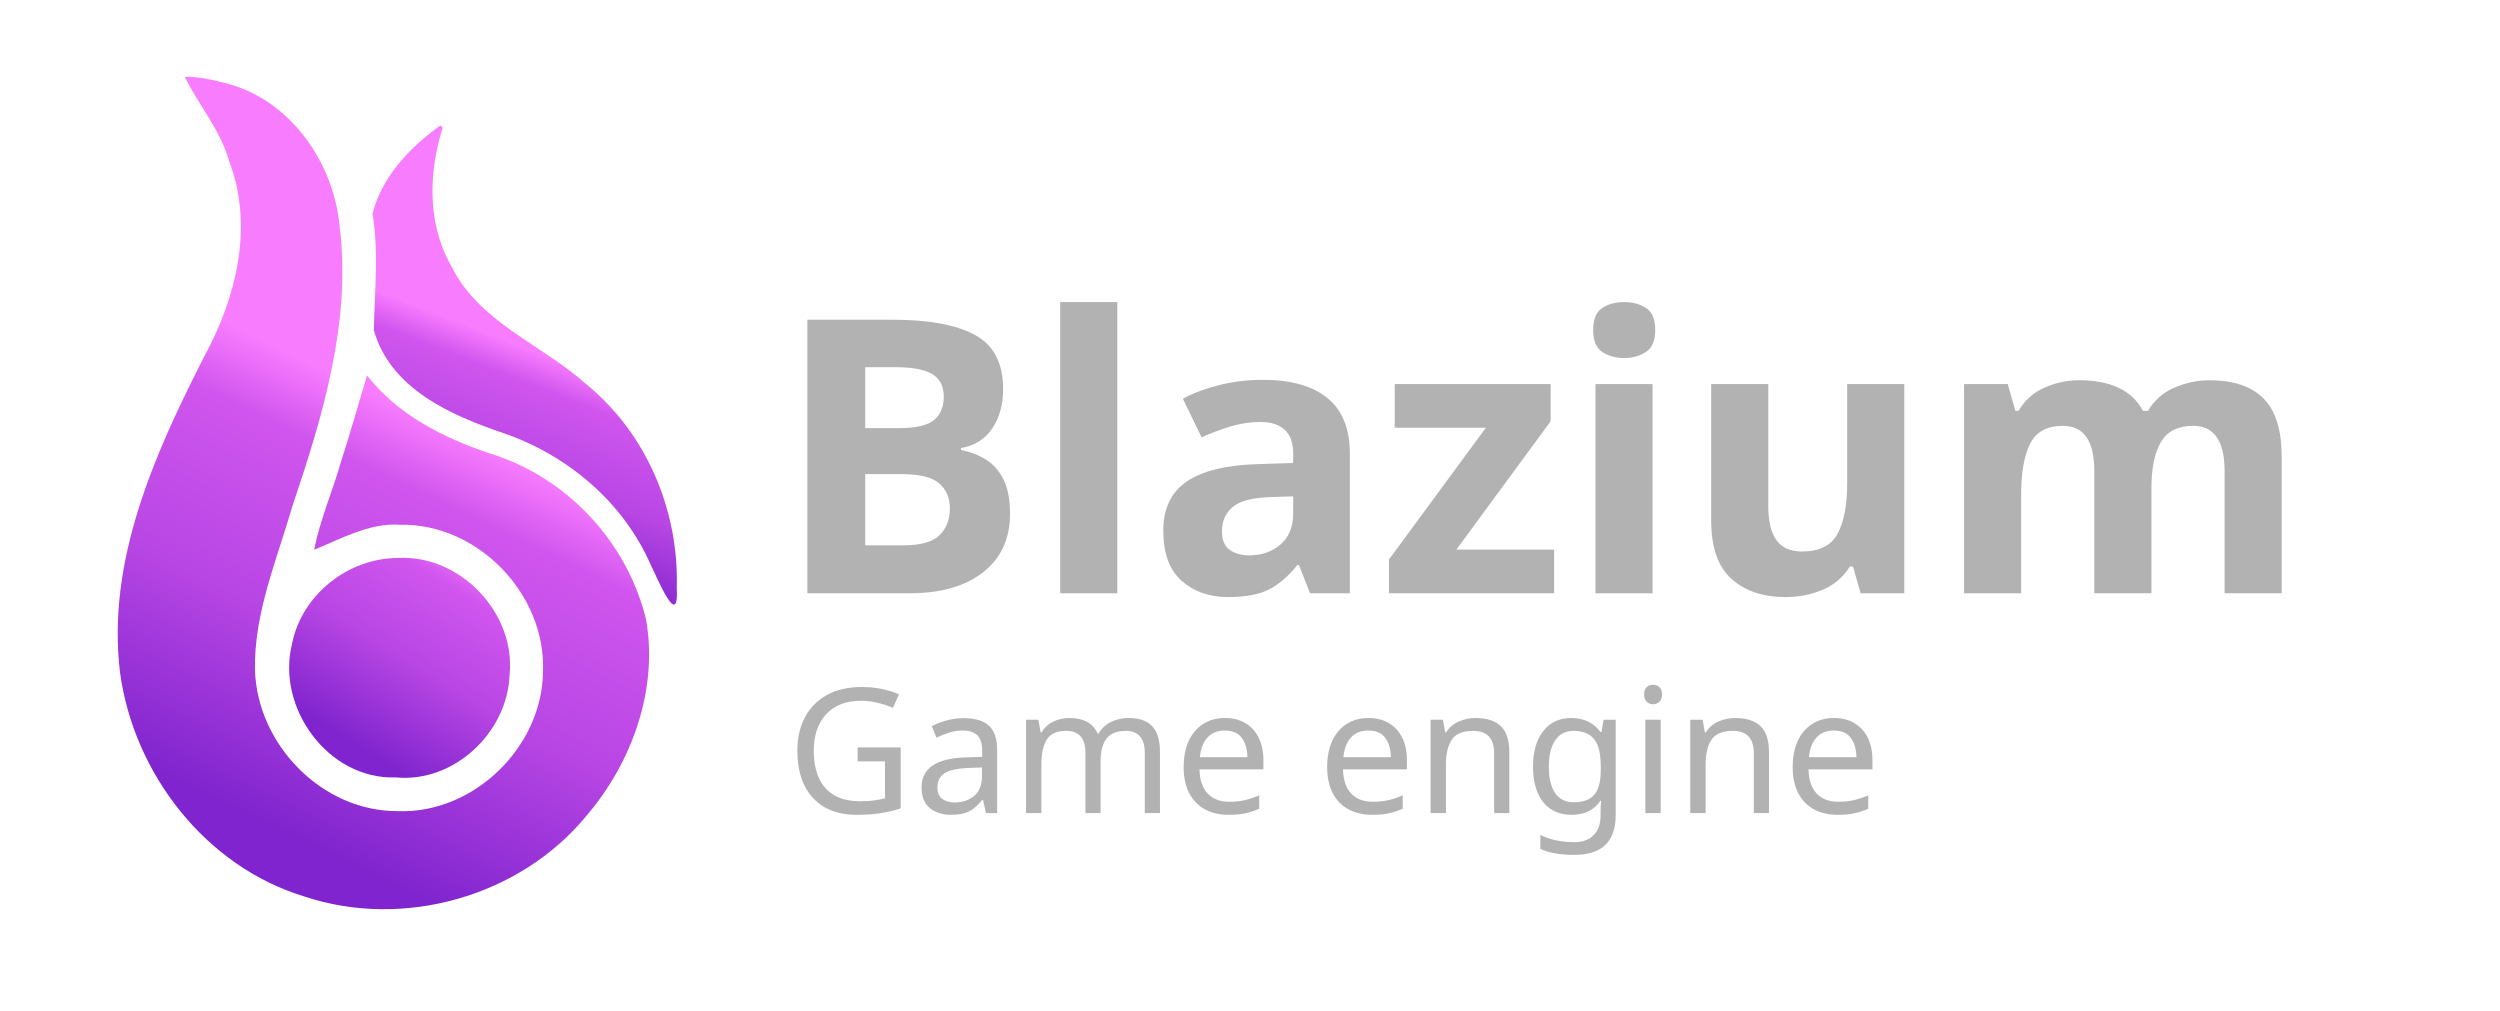
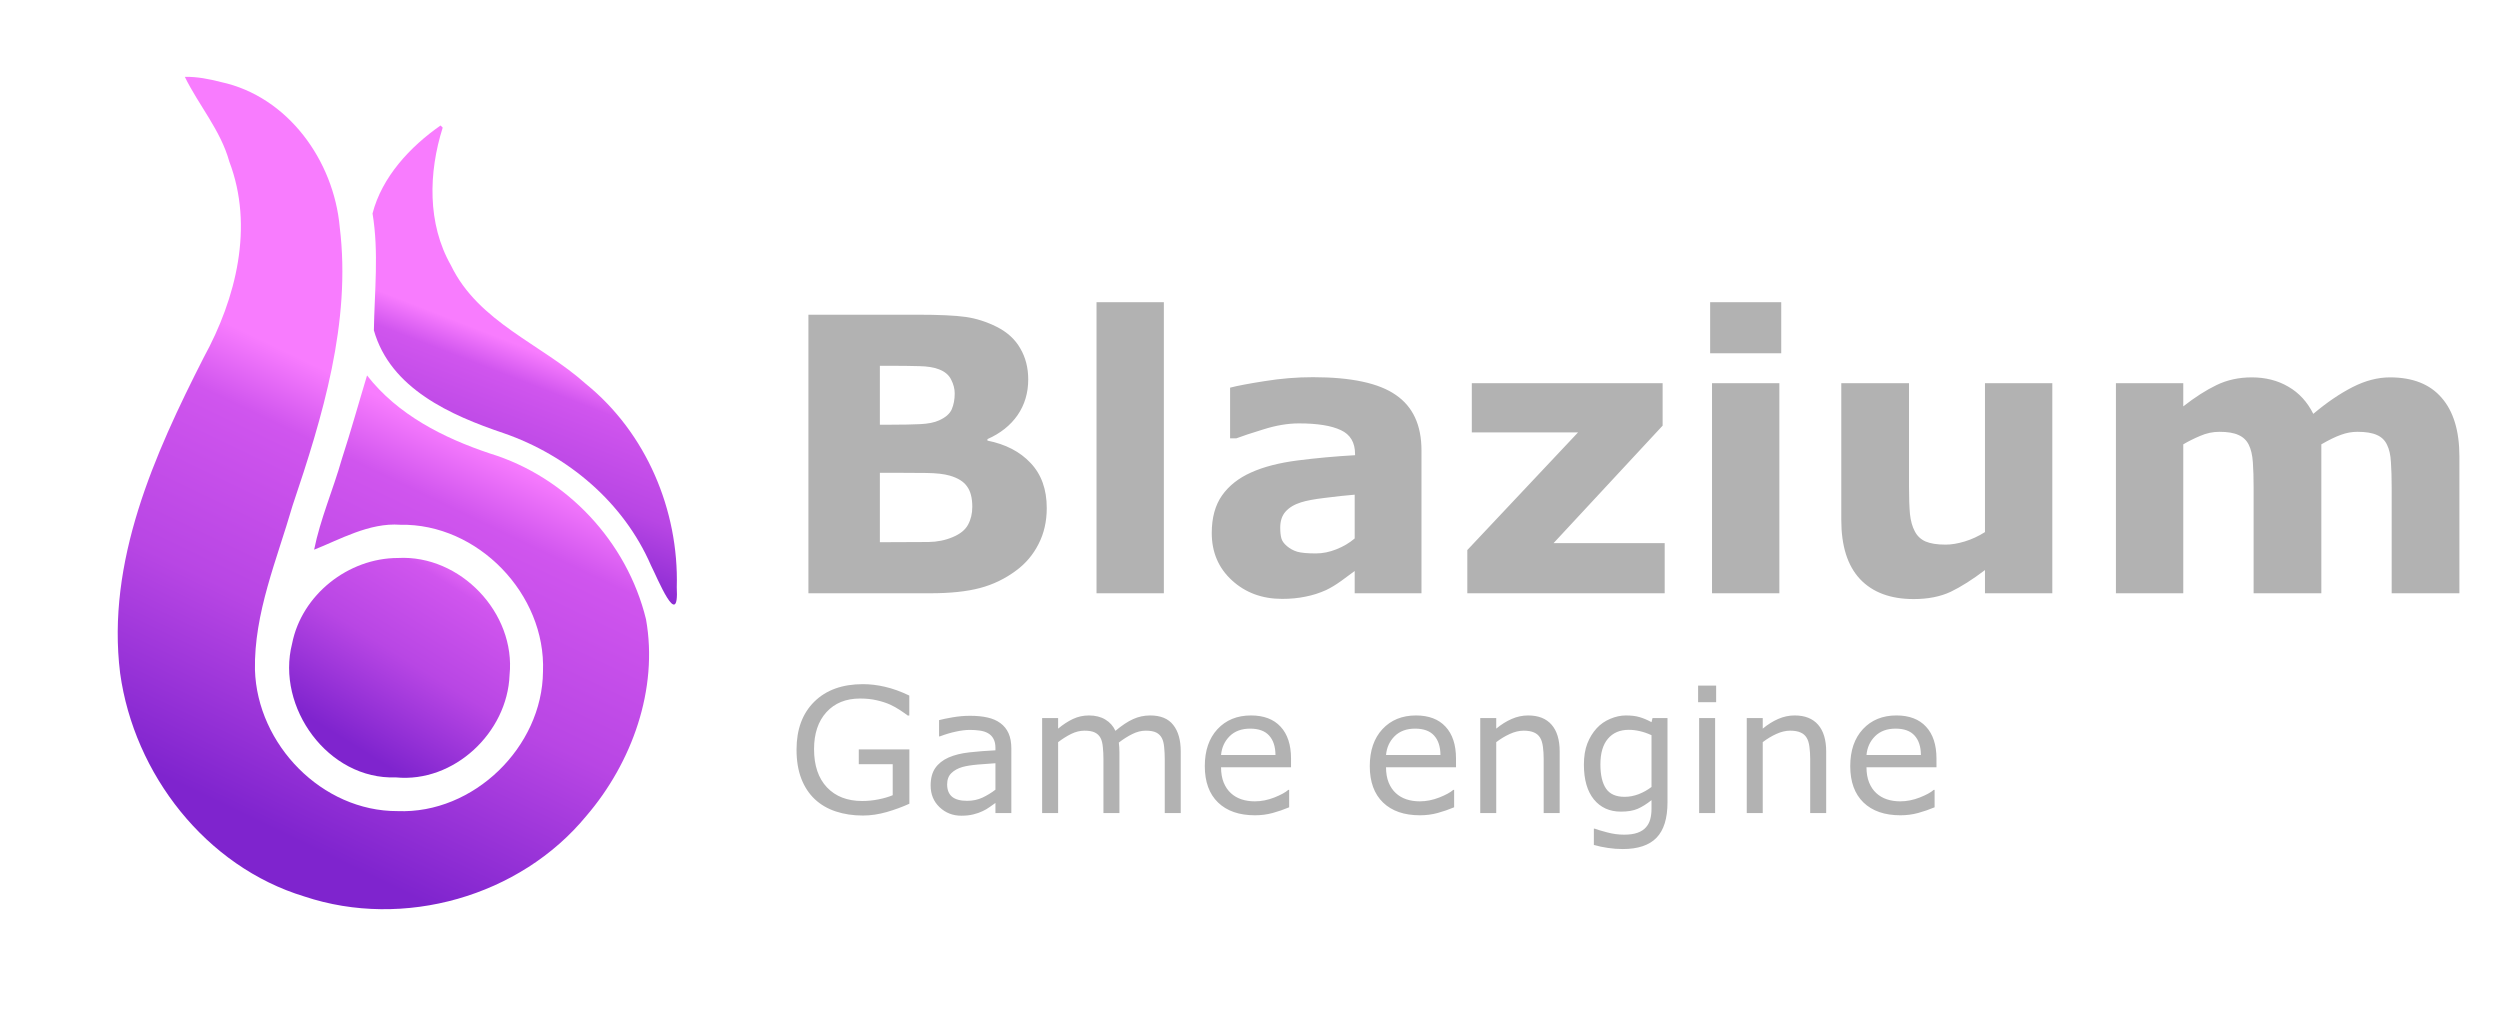
<svg xmlns="http://www.w3.org/2000/svg" xmlns:xlink="http://www.w3.org/1999/xlink" width="1024" height="414" version="1.1" id="svg15">
  <defs id="defs12">
    <linearGradient xlink:href="#a" id="d" x1="496.519" x2="635.831" y1="813.477" y2="589.778" gradientTransform="translate(-29.828 14.465)scale(.3714)" gradientUnits="userSpaceOnUse" />
    <linearGradient id="a">
      <stop offset=".045" stop-color="#7f24ce" id="stop1" />
      <stop offset=".468" stop-color="#b846e4" id="stop2" />
      <stop offset=".825" stop-color="#d055ee" id="stop3" />
      <stop offset="1" stop-color="#f87cfe" id="stop4" />
    </linearGradient>
    <linearGradient xlink:href="#b" id="e" x1="269.585" x2="488.27" y1="847.204" y2="393.079" gradientTransform="translate(-29.828 14.465)scale(.3714)" gradientUnits="userSpaceOnUse" />
    <linearGradient id="b">
      <stop offset=".045" stop-color="#7f24ce" id="stop5" />
      <stop offset=".478" stop-color="#b846e4" id="stop6" />
      <stop offset=".848" stop-color="#d055ee" id="stop7" />
      <stop offset="1" stop-color="#f87cfe" id="stop8" />
    </linearGradient>
    <linearGradient xlink:href="#c" id="f" x1="635.831" x2="721.822" y1="589.778" y2="368.408" gradientTransform="translate(-29.828 14.465)scale(.3714)" gradientUnits="userSpaceOnUse" />
    <linearGradient id="c">
      <stop offset=".045" stop-color="#7f24ce" id="stop9" />
      <stop offset=".468" stop-color="#b846e4" id="stop10" />
      <stop offset=".848" stop-color="#d055ee" id="stop11" />
      <stop offset="1" stop-color="#f87cfe" id="stop12" />
    </linearGradient>
  </defs>
-   <text xml:space="preserve" x="316.565" y="243.003" fill="#414042" stroke-width="1.07" font-family="'Inter Alia'" font-size="12.84" font-weight="700" style="-inkscape-font-specification:'Inter Alia, Bold';font-variant-ligatures:normal;font-variant-caps:normal;font-variant-numeric:normal;font-variant-east-asian:normal;text-align:start;fill:#b2b2b2;fill-opacity:1" id="text12">
-     <tspan x="316.565" y="243.003" font-size="156.936" style="-inkscape-font-specification:'Inter Alia, Bold';font-variant-ligatures:normal;font-variant-caps:normal;font-variant-numeric:normal;font-variant-east-asian:normal;fill:#b2b2b2;fill-opacity:1" id="tspan12">Blazium</tspan>
-   </text>
-   <text xml:space="preserve" x="322.255" y="333.035" fill="#414042" stroke-width="1.07" font-family="'Inter Alia'" font-size="85.601" font-weight="500" style="-inkscape-font-specification:'Inter Alia, Medium';font-variant-ligatures:normal;font-variant-caps:normal;font-variant-numeric:normal;font-variant-east-asian:normal;text-align:start;fill:#b2b2b2;fill-opacity:1" id="text13">
-     <tspan x="322.255" y="333.035" font-size="71.335" font-weight="400" style="-inkscape-font-specification:'Inter Alia, Normal';font-variant-ligatures:normal;font-variant-caps:normal;font-variant-numeric:normal;font-variant-east-asian:normal;fill:#b2b2b2;fill-opacity:1" id="tspan13">Game engine</tspan>
-   </text>
+   <path style="font-weight:700;font-size:156.936px;font-family:'Inter Alia';-inkscape-font-specification:'Inter Alia, Bold';fill:#b2b2b2;stroke-width:1.07" d="m 428.75,208.06 q 0,8.276 -3.372,14.789 -3.295,6.513 -9.119,10.805 -6.743,5.058 -14.866,7.203 -8.046,2.146 -20.46,2.146 H 331.125 V 128.903 h 44.291 q 13.793,0 20.153,0.92 6.437,0.92 12.72,4.061 6.513,3.295 9.655,8.889 3.218,5.517 3.218,12.644 0,8.276 -4.368,14.636 -4.368,6.284 -12.337,9.809 v 0.613 q 11.188,2.222 17.701,9.195 6.59,6.973 6.59,18.391 z M 391.048,161.163 q 0,-2.835 -1.456,-5.671 -1.379,-2.835 -4.981,-4.215 -3.218,-1.226 -8.046,-1.303 -4.751,-0.153 -13.41,-0.153 h -2.759 v 24.138 h 4.598 q 6.973,0 11.877,-0.23 4.904,-0.23 7.74,-1.533 3.985,-1.762 5.211,-4.521 1.226,-2.835 1.226,-6.513 z m 7.203,46.437 q 0,-5.441 -2.146,-8.353 -2.069,-2.989 -7.126,-4.444 -3.448,-0.996 -9.502,-1.073 -6.054,-0.077 -12.644,-0.077 h -6.437 v 28.429 h 2.146 q 12.414,0 17.778,-0.077 5.364,-0.077 9.885,-1.992 4.598,-1.916 6.284,-5.058 1.762,-3.218 1.762,-7.356 z m 78.468,35.403 h -27.586 V 123.768 h 27.586 z m 78.161,-22.452 v -17.931 q -5.594,0.46 -12.107,1.303 -6.513,0.766 -9.885,1.839 -4.138,1.303 -6.36,3.831 -2.146,2.452 -2.146,6.513 0,2.682 0.46,4.368 0.46,1.686 2.299,3.218 1.762,1.533 4.215,2.299 2.452,0.69 7.663,0.69 4.138,0 8.353,-1.686 4.291,-1.686 7.51,-4.444 z m 0,13.333 q -2.222,1.686 -5.517,4.061 -3.295,2.375 -6.207,3.755 -4.061,1.839 -8.429,2.682 -4.368,0.92 -9.579,0.92 -12.261,0 -20.537,-7.586 -8.276,-7.586 -8.276,-19.387 0,-9.425 4.215,-15.402 4.215,-5.977 11.954,-9.425 7.663,-3.448 19.004,-4.904 11.341,-1.456 23.525,-2.146 v -0.46 q 0,-7.126 -5.824,-9.809 -5.824,-2.759 -17.165,-2.759 -6.82,0 -14.559,2.452 -7.74,2.376 -11.111,3.678 h -2.529 v -20.766 q 4.368,-1.149 14.176,-2.682 9.885,-1.609 19.77,-1.609 23.525,0 33.947,7.28 10.498,7.203 10.498,22.682 v 58.544 h -27.357 z m 126.974,9.119 h -80.844 v -17.701 l 45.364,-48.2 H 602.851 v -20.153 h 78.161 v 17.395 l -44.675,48.123 H 681.855 Z m 46.974,0 h -27.586 v -86.054 h 27.586 z m 0.766,-98.315 h -29.119 v -20.92 h 29.119 z m 111.035,98.315 h -27.586 v -9.502 q -7.663,5.824 -14.023,8.889 -6.36,2.989 -15.173,2.989 -14.253,0 -21.992,-8.199 -7.663,-8.199 -7.663,-24.215 v -56.016 h 27.74 v 42.682 q 0,6.513 0.383,10.881 0.46,4.291 1.992,7.126 1.456,2.835 4.368,4.138 2.989,1.303 8.276,1.303 3.525,0 7.816,-1.303 4.291,-1.303 8.276,-3.831 v -60.997 h 27.586 z m 110.192,-60.997 v 60.997 h -27.74 v -42.989 q 0,-6.284 -0.307,-10.651 -0.307,-4.444 -1.686,-7.203 -1.379,-2.759 -4.215,-3.985 -2.759,-1.303 -7.816,-1.303 -4.061,0 -7.893,1.686 -3.831,1.609 -6.897,3.448 v 60.997 h -27.586 v -86.054 h 27.586 v 9.502 q 7.126,-5.594 13.64,-8.736 6.513,-3.142 14.406,-3.142 8.506,0 15.019,3.831 6.513,3.755 10.192,11.111 8.276,-6.973 16.092,-10.958 7.816,-3.985 15.326,-3.985 13.946,0 21.15,8.353 7.28,8.353 7.28,24.061 v 56.016 h -27.74 v -42.989 q 0,-6.36 -0.307,-10.728 -0.23,-4.368 -1.609,-7.126 -1.303,-2.759 -4.138,-3.985 -2.835,-1.303 -7.969,-1.303 -3.448,0 -6.743,1.226 -3.295,1.149 -8.046,3.908 z" id="text12" aria-label="Blazium" />
+   <path style="font-size:71.335px;font-family:'Inter Alia';-inkscape-font-specification:'Inter Alia, Normal';fill:#b2b2b2;stroke-width:1.07" d="m 372.482,329.204 q -4.249,1.951 -9.3,3.413 -5.016,1.428 -9.718,1.428 -6.061,0 -11.111,-1.672 -5.051,-1.672 -8.603,-5.016 -3.588,-3.379 -5.538,-8.429 -1.951,-5.085 -1.951,-11.878 0,-12.435 7.245,-19.61 7.28,-7.21 19.958,-7.21 4.424,0 9.021,1.08 4.633,1.045 9.962,3.588 v 8.185 h -0.627 q -1.08,-0.836 -3.135,-2.194 -2.055,-1.358 -4.04,-2.264 -2.403,-1.08 -5.469,-1.776 -3.03,-0.731 -6.897,-0.731 -8.708,0 -13.793,5.608 -5.051,5.573 -5.051,15.117 0,10.066 5.294,15.674 5.294,5.573 14.42,5.573 3.344,0 6.653,-0.662 3.344,-0.662 5.852,-1.707 v -12.714 h -13.898 v -6.061 h 20.725 z m 41.763,3.831 h -6.513 v -4.145 q -0.871,0.592 -2.369,1.672 -1.463,1.045 -2.856,1.672 -1.637,0.801 -3.762,1.324 -2.125,0.557 -4.981,0.557 -5.26,0 -8.917,-3.483 -3.657,-3.483 -3.657,-8.882 0,-4.424 1.881,-7.14 1.916,-2.752 5.434,-4.319 3.553,-1.567 8.534,-2.125 4.981,-0.557 10.693,-0.836 v -1.01 q 0,-2.229 -0.801,-3.692 -0.766,-1.463 -2.229,-2.299 -1.393,-0.801 -3.344,-1.08 -1.951,-0.279 -4.075,-0.279 -2.578,0 -5.747,0.697 -3.17,0.662 -6.548,1.951 h -0.348 v -6.653 q 1.916,-0.522 5.538,-1.149 3.622,-0.627 7.14,-0.627 4.11,0 7.14,0.697 3.065,0.662 5.294,2.299 2.194,1.602 3.344,4.145 1.149,2.543 1.149,6.304 z m -6.513,-9.579 v -10.833 q -2.996,0.174 -7.071,0.522 -4.04,0.348 -6.409,1.01 -2.821,0.801 -4.563,2.508 -1.742,1.672 -1.742,4.633 0,3.344 2.02,5.051 2.02,1.672 6.165,1.672 3.448,0 6.304,-1.324 2.856,-1.358 5.294,-3.239 z m 75.898,9.579 h -6.548 v -22.153 q 0,-2.508 -0.244,-4.842 -0.209,-2.334 -0.94,-3.727 -0.801,-1.498 -2.299,-2.264 -1.498,-0.766 -4.319,-0.766 -2.752,0 -5.503,1.393 -2.752,1.358 -5.503,3.483 0.104,0.801 0.174,1.881 0.07,1.045 0.07,2.09 V 333.035 h -6.548 v -22.153 q 0,-2.578 -0.244,-4.876 -0.209,-2.334 -0.94,-3.727 -0.801,-1.498 -2.299,-2.229 -1.498,-0.766 -4.319,-0.766 -2.682,0 -5.399,1.324 -2.682,1.324 -5.364,3.379 v 29.049 h -6.548 v -38.907 h 6.548 v 4.319 q 3.065,-2.543 6.096,-3.971 3.065,-1.428 6.513,-1.428 3.971,0 6.722,1.672 2.787,1.672 4.145,4.633 3.971,-3.344 7.245,-4.807 3.274,-1.498 7.001,-1.498 6.409,0 9.439,3.901 3.065,3.866 3.065,10.833 z m 45.177,-18.774 h -28.666 q 0,3.588 1.08,6.27 1.08,2.647 2.961,4.354 1.811,1.672 4.284,2.508 2.508,0.836 5.503,0.836 3.971,0 7.976,-1.567 4.04,-1.602 5.747,-3.135 h 0.348 v 7.14 q -3.309,1.393 -6.757,2.334 -3.448,0.94 -7.245,0.94 -9.683,0 -15.117,-5.225 -5.434,-5.26 -5.434,-14.908 0,-9.544 5.19,-15.152 5.225,-5.608 13.724,-5.608 7.872,0 12.121,4.598 4.284,4.598 4.284,13.062 z m -6.374,-5.016 q -0.035,-5.155 -2.612,-7.976 -2.543,-2.821 -7.767,-2.821 -5.26,0 -8.394,3.1 -3.1,3.1 -3.518,7.698 z m 73.947,5.016 h -28.666 q 0,3.588 1.08,6.27 1.08,2.647 2.961,4.354 1.811,1.672 4.284,2.508 2.508,0.836 5.503,0.836 3.971,0 7.976,-1.567 4.04,-1.602 5.747,-3.135 h 0.348 v 7.14 q -3.309,1.393 -6.757,2.334 -3.448,0.94 -7.245,0.94 -9.683,0 -15.117,-5.225 -5.434,-5.26 -5.434,-14.908 0,-9.544 5.19,-15.152 5.225,-5.608 13.724,-5.608 7.872,0 12.121,4.598 4.284,4.598 4.284,13.062 z m -6.374,-5.016 q -0.035,-5.155 -2.612,-7.976 -2.543,-2.821 -7.767,-2.821 -5.26,0 -8.394,3.1 -3.1,3.1 -3.518,7.698 z m 48.834,23.79 h -6.548 v -22.153 q 0,-2.682 -0.313,-5.016 -0.313,-2.369 -1.149,-3.692 -0.871,-1.463 -2.508,-2.16 -1.637,-0.731 -4.249,-0.731 -2.682,0 -5.608,1.324 -2.926,1.324 -5.608,3.379 v 29.049 h -6.548 v -38.907 h 6.548 v 4.319 q 3.065,-2.543 6.339,-3.971 3.274,-1.428 6.722,-1.428 6.305,0 9.614,3.797 3.309,3.797 3.309,10.937 z m 44.166,-4.424 q 0,9.892 -4.493,14.525 -4.493,4.633 -13.828,4.633 -3.1,0 -6.061,-0.453 -2.926,-0.418 -5.782,-1.219 v -6.688 h 0.348 q 1.602,0.627 5.085,1.533 3.483,0.94 6.966,0.94 3.344,0 5.538,-0.801 2.194,-0.801 3.413,-2.229 1.219,-1.358 1.742,-3.274 0.522,-1.916 0.522,-4.284 v -3.553 q -2.961,2.369 -5.678,3.553 -2.682,1.149 -6.862,1.149 -6.966,0 -11.076,-5.016 -4.075,-5.051 -4.075,-14.211 0,-5.016 1.393,-8.638 1.428,-3.657 3.866,-6.305 2.264,-2.473 5.503,-3.831 3.239,-1.393 6.444,-1.393 3.379,0 5.643,0.697 2.299,0.662 4.842,2.055 l 0.418,-1.672 h 6.13 z m -6.548,-6.27 v -21.212 q -2.612,-1.184 -4.876,-1.672 -2.229,-0.522 -4.458,-0.522 -5.399,0 -8.499,3.622 -3.1,3.622 -3.1,10.519 0,6.548 2.299,9.927 2.299,3.379 7.628,3.379 2.856,0 5.712,-1.08 2.891,-1.115 5.294,-2.961 z m 26.472,-34.727 h -7.384 v -6.792 h 7.384 z m -0.418,45.42 h -6.548 v -38.907 h 6.548 z m 45.49,0 h -6.548 v -22.153 q 0,-2.682 -0.313,-5.016 -0.313,-2.369 -1.149,-3.692 -0.871,-1.463 -2.508,-2.16 -1.637,-0.731 -4.249,-0.731 -2.682,0 -5.608,1.324 -2.926,1.324 -5.608,3.379 v 29.049 h -6.548 v -38.907 h 6.548 v 4.319 q 3.065,-2.543 6.339,-3.971 3.274,-1.428 6.722,-1.428 6.305,0 9.614,3.797 3.309,3.797 3.309,10.937 z m 45.177,-18.774 h -28.666 q 0,3.588 1.08,6.27 1.08,2.647 2.961,4.354 1.811,1.672 4.284,2.508 2.508,0.836 5.503,0.836 3.971,0 7.976,-1.567 4.04,-1.602 5.747,-3.135 h 0.348 v 7.14 q -3.309,1.393 -6.757,2.334 -3.448,0.94 -7.245,0.94 -9.683,0 -15.117,-5.225 -5.434,-5.26 -5.434,-14.908 0,-9.544 5.19,-15.152 5.225,-5.608 13.724,-5.608 7.872,0 12.121,4.598 4.284,4.598 4.284,13.062 z m -6.374,-5.016 q -0.035,-5.155 -2.612,-7.976 -2.543,-2.821 -7.767,-2.821 -5.26,0 -8.394,3.1 -3.1,3.1 -3.518,7.698 z" id="text13" aria-label="Game engine" />
  <path fill="url(#d)" d="m 163.003,228.552 c 25.522,-1.404 48.327,22.515 45.713,47.945 -0.877,23.545 -22.757,44.245 -46.602,41.924 -27.695,1.017 -49.13,-28.699 -42.472,-54.783 3.957,-20.071 23.05,-35.08 43.361,-35.086 z" paint-order="markers stroke fill" style="mix-blend-mode:normal" id="path13" />
  <path fill="url(#e)" d="M 75.703,31.474 C 81.281,42.939 90.388,53.364 93.914,66.158 104.082,92.813 96.703,122.202 83.472,146.369 63.205,186.166 43.535,230.048 49.205,275.759 c 5.727,41.293 35.078,79.184 75.475,91.444 40.552,13.537 88.326,0.053 115.515,-33.039 18.655,-21.748 29.52,-51.878 24.408,-80.513 -7.778,-31.838 -32.588,-58.334 -63.967,-67.923 -19.014,-6.353 -37.759,-15.853 -50.293,-31.947 -3.119,10.238 -6.661,22.995 -10.382,34.421 -3.511,12.374 -8.764,24.383 -11.295,36.951 10.411,-4.094 22.628,-11.164 35.256,-10.209 31.787,-0.616 59.742,28.421 58.487,60.106 -0.256,30.941 -28.46,58.42 -59.546,57.179 -30.967,0.14 -57.508,-27.27 -58.435,-57.85 -0.424,-23.206 9.008,-45.183 15.368,-67.167 C 132.11,170.717 143.916,131.967 139.156,93.035 136.732,65.866 117.983,39.526 90.501,33.603 85.672,32.358 80.712,31.377 75.703,31.474 Z" paint-order="markers stroke fill" style="mix-blend-mode:normal" id="path14" />
  <path fill="url(#f)" d="m 180.456,51.401 c -12.456,8.651 -24.027,21.113 -27.867,36.042 2.642,15.852 0.793,32.042 0.554,47.867 6.78,23.921 31.555,34.83 53.136,42.11 26.312,9.078 49.13,28.338 60.324,54.097 2.611,5.089 11.59,27.302 10.604,9.012 0.895,-31.551 -12.525,-63.269 -37.224,-83.275 -18.237,-16.375 -44,-25.23 -55.269,-48.559 -9.758,-17.118 -9.18,-38.096 -3.382,-56.419 l -0.437,-0.437 z" paint-order="markers stroke fill" style="mix-blend-mode:normal" id="path15" />
</svg>
